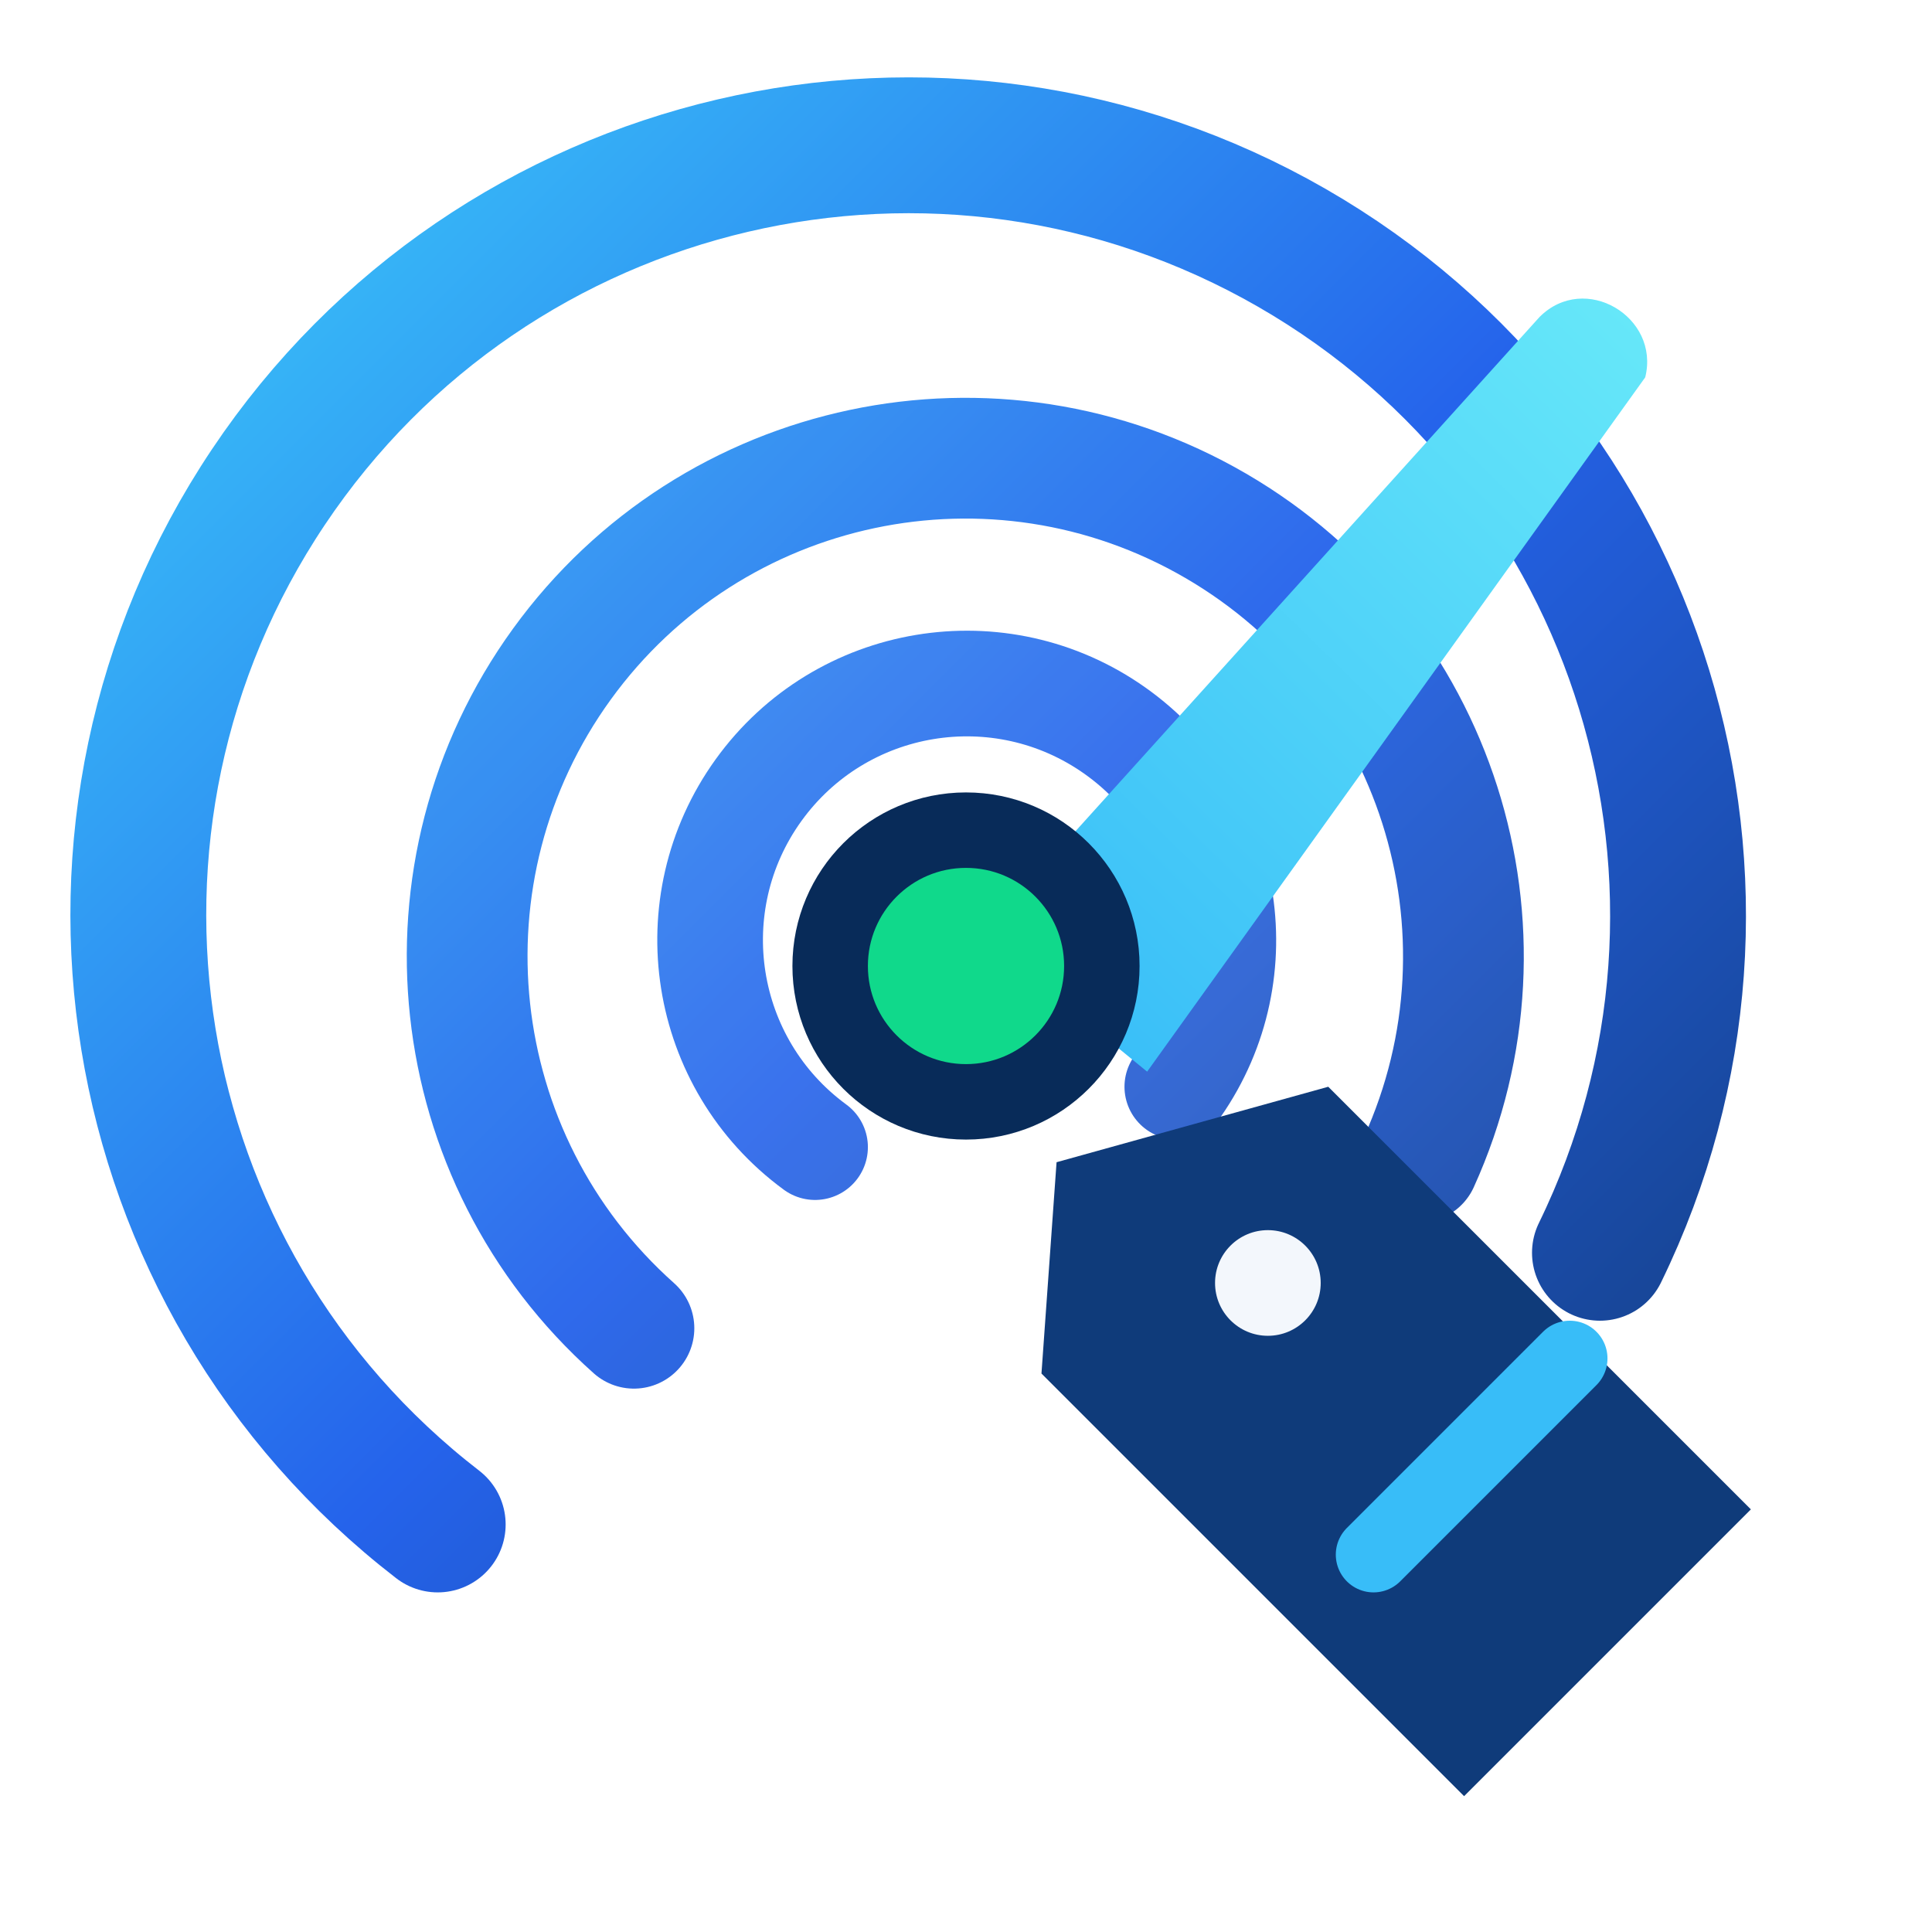
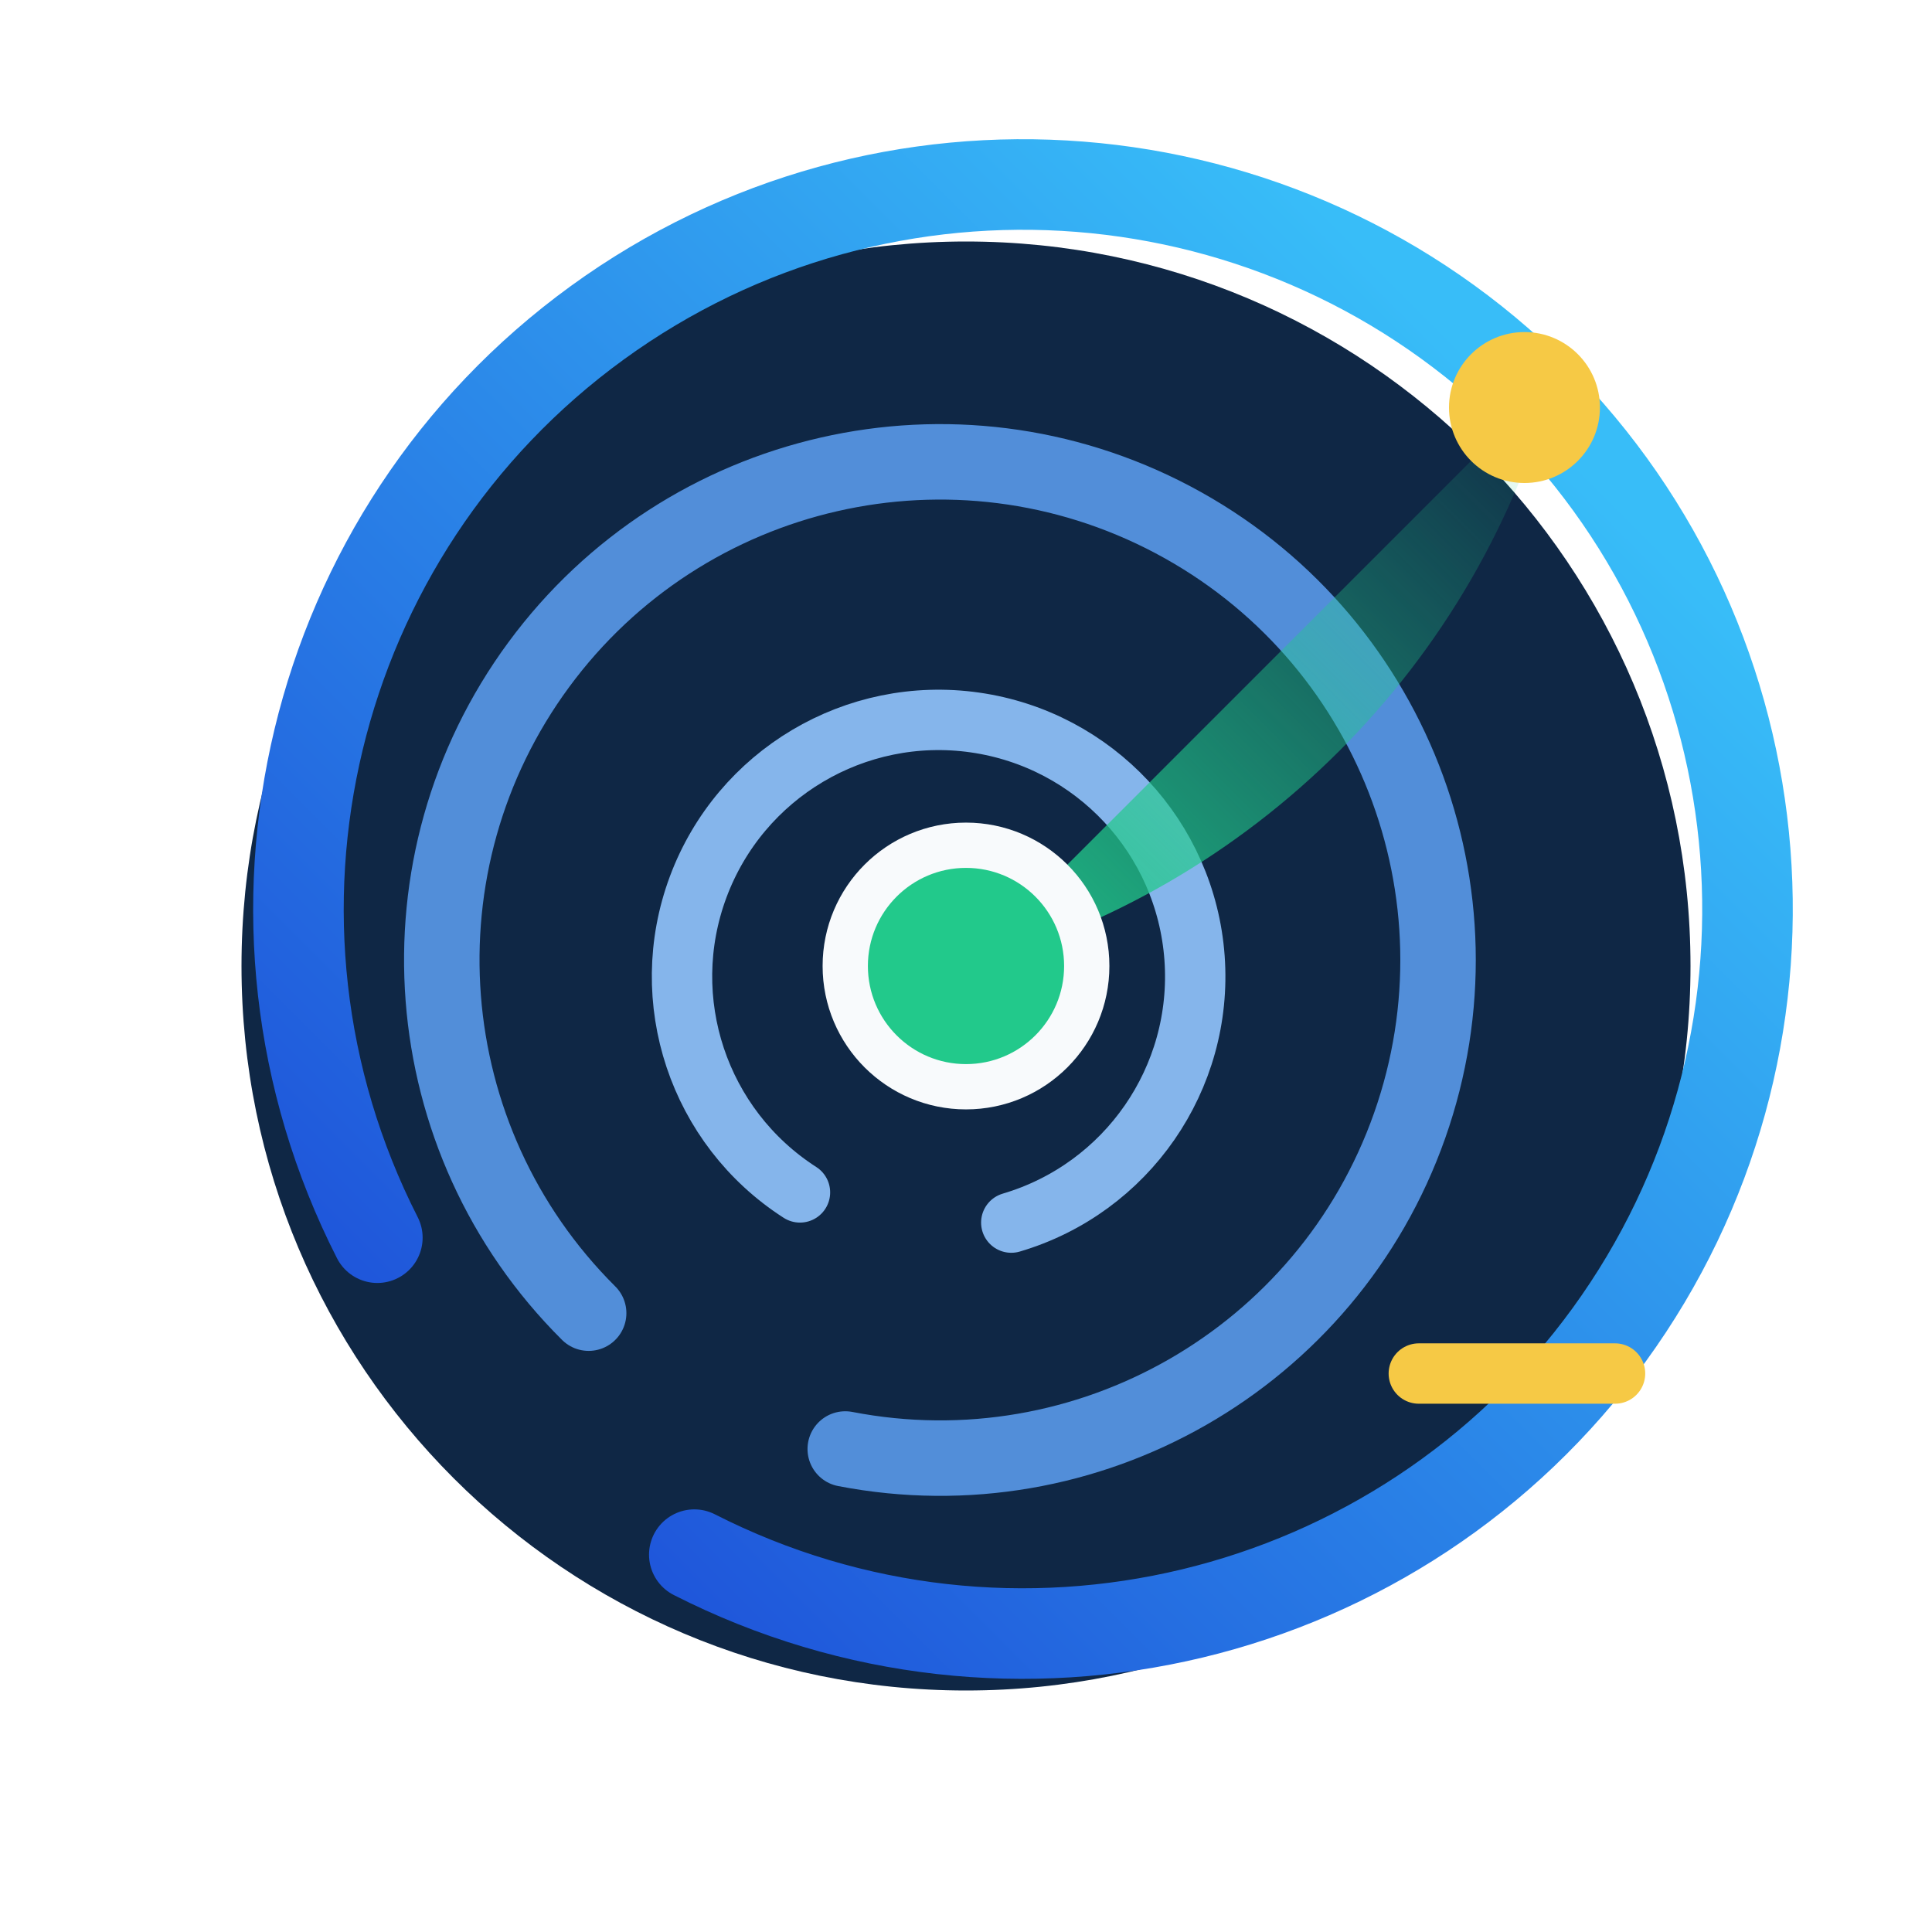
<svg xmlns="http://www.w3.org/2000/svg" viewBox="0 0 128 128" role="img" aria-labelledby="title desc">
  <defs>
-     <linearGradient id="ring" x1="16" y1="16" x2="112" y2="112" gradientUnits="userSpaceOnUse">
-       <stop stop-color="#38bdf8" />
-       <stop offset=".48" stop-color="#2563eb" />
-       <stop offset="1" stop-color="#123b78" />
+     <linearGradient id="scan" x1="28" y1="100" x2="101" y2="27" gradientUnits="userSpaceOnUse">
+       <stop stop-color="#1D4ED8" />
+       <stop offset="1" stop-color="#38BDF8" />
    </linearGradient>
-     <linearGradient id="beam" x1="64" y1="64" x2="108" y2="19" gradientUnits="userSpaceOnUse">
-       <stop stop-color="#38bdf8" />
-       <stop offset="1" stop-color="#67e8f9" />
+     <linearGradient id="beam" x1="64" y1="64" x2="103" y2="25" gradientUnits="userSpaceOnUse">
+       <stop stop-color="#22C98B" stop-opacity=".95" />
+       <stop offset="1" stop-color="#22C98B" stop-opacity="0" />
    </linearGradient>
  </defs>
-   <g fill="none" stroke="url(#ring)" stroke-linecap="round">
-     <path d="M29 101A51 51 0 1 1 106 83" stroke-width="9" />
-     <path d="M42 88A33 33 0 1 1 94 77" stroke-width="8" opacity=".95" />
-     <path d="M54 76A17 17 0 1 1 78 72" stroke-width="7" opacity=".9" />
-   </g>
-   <path d="M65 62 102 21c3-3 8 0 7 4L76 71Z" fill="url(#beam)" />
-   <circle cx="64" cy="64" r="9" fill="#10d98b" stroke="#082b59" stroke-width="5" />
-   <path d="m70 77 18-5 28 28-19 19-28-28 1-14Z" fill="#0f3b7a" />
-   <circle cx="84" cy="85" r="3.5" fill="#f3f7fc" />
-   <path d="m91 103 13-13" stroke="#38bdf8" stroke-width="5" stroke-linecap="round" />
+   <circle cx="64" cy="64" r="48" fill="#0F2745" />
+   <path d="M25 82a48 48 0 1 1 21 21" fill="none" stroke="url(#scan)" stroke-width="6" stroke-linecap="round" />
+   <path d="M39 87a33 33 0 1 1 17 9" fill="none" stroke="#60A5FA" stroke-opacity=".82" stroke-width="5" stroke-linecap="round" />
+   <path d="M53 79a17 17 0 1 1 14 2" fill="none" stroke="#93C5FD" stroke-opacity=".9" stroke-width="4" stroke-linecap="round" />
+   <path d="M64 64 103 25A55 55 0 0 1 64 64Z" fill="url(#beam)" />
+   <circle cx="64" cy="64" r="8" fill="#22C98B" stroke="#F8FAFC" stroke-width="3" />
+   <circle cx="101" cy="27" r="5" fill="#F6C945" />
+   <path d="M94 91h13" stroke="#F6C945" stroke-width="4" stroke-linecap="round" />
</svg>
